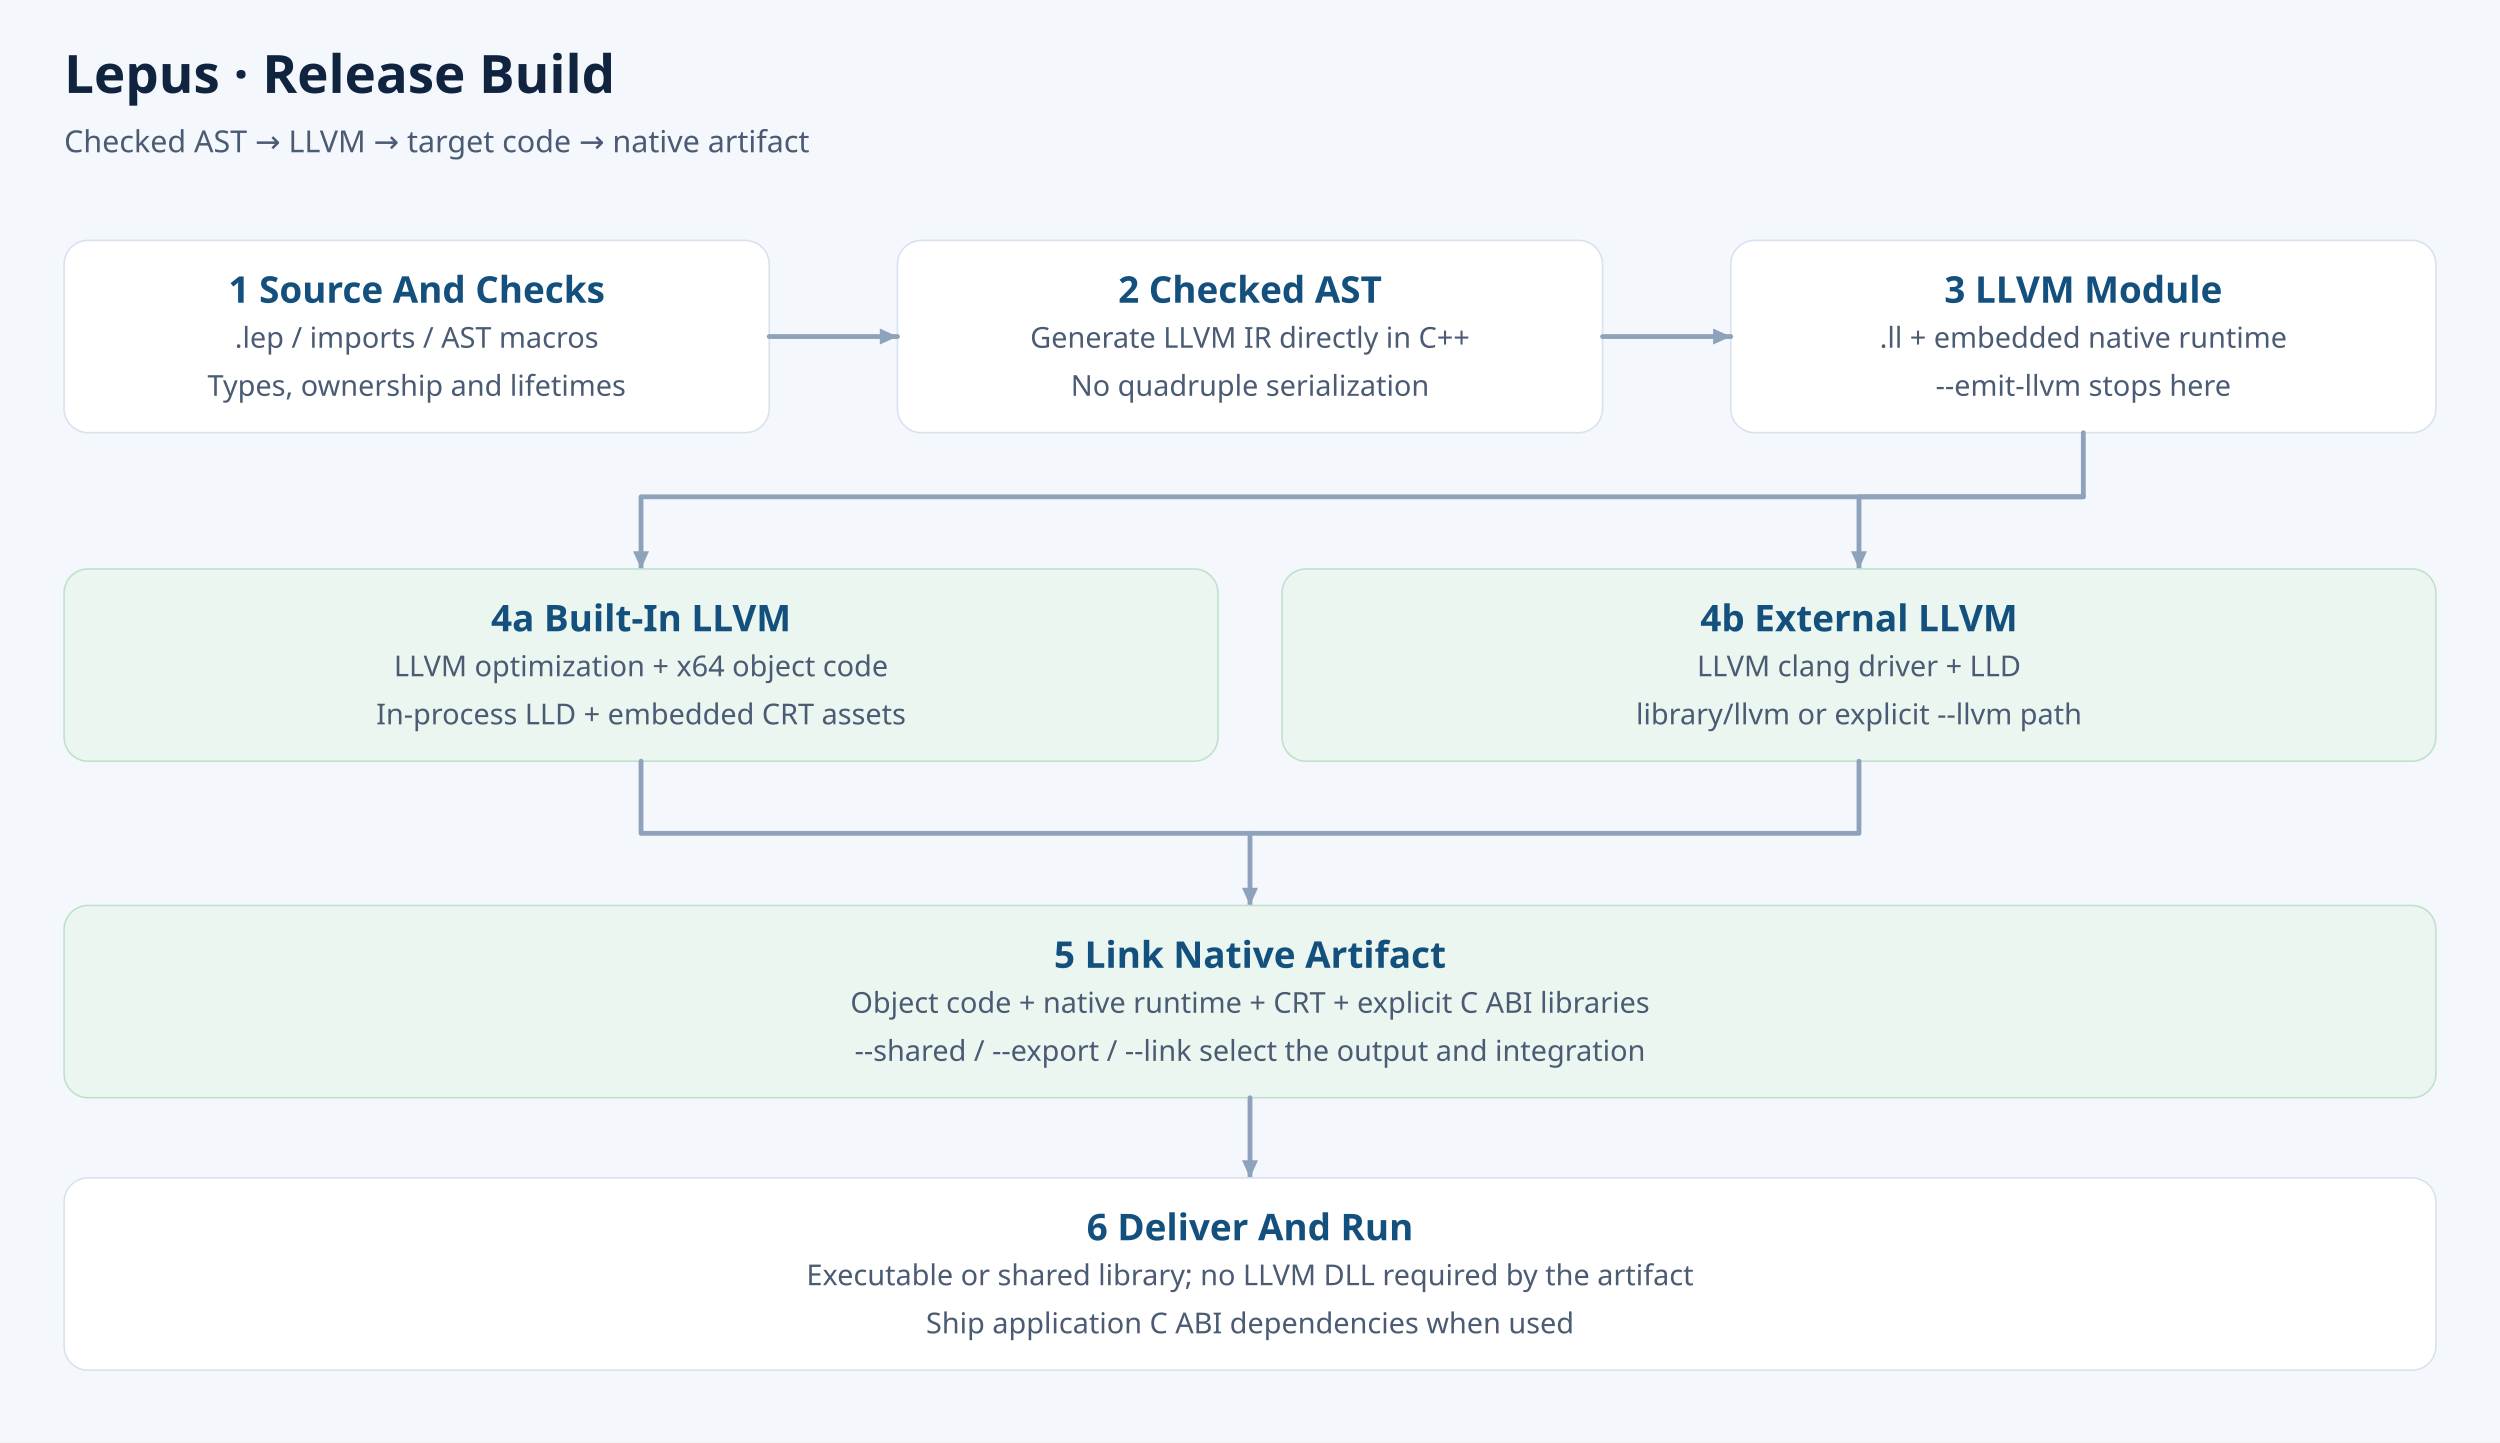
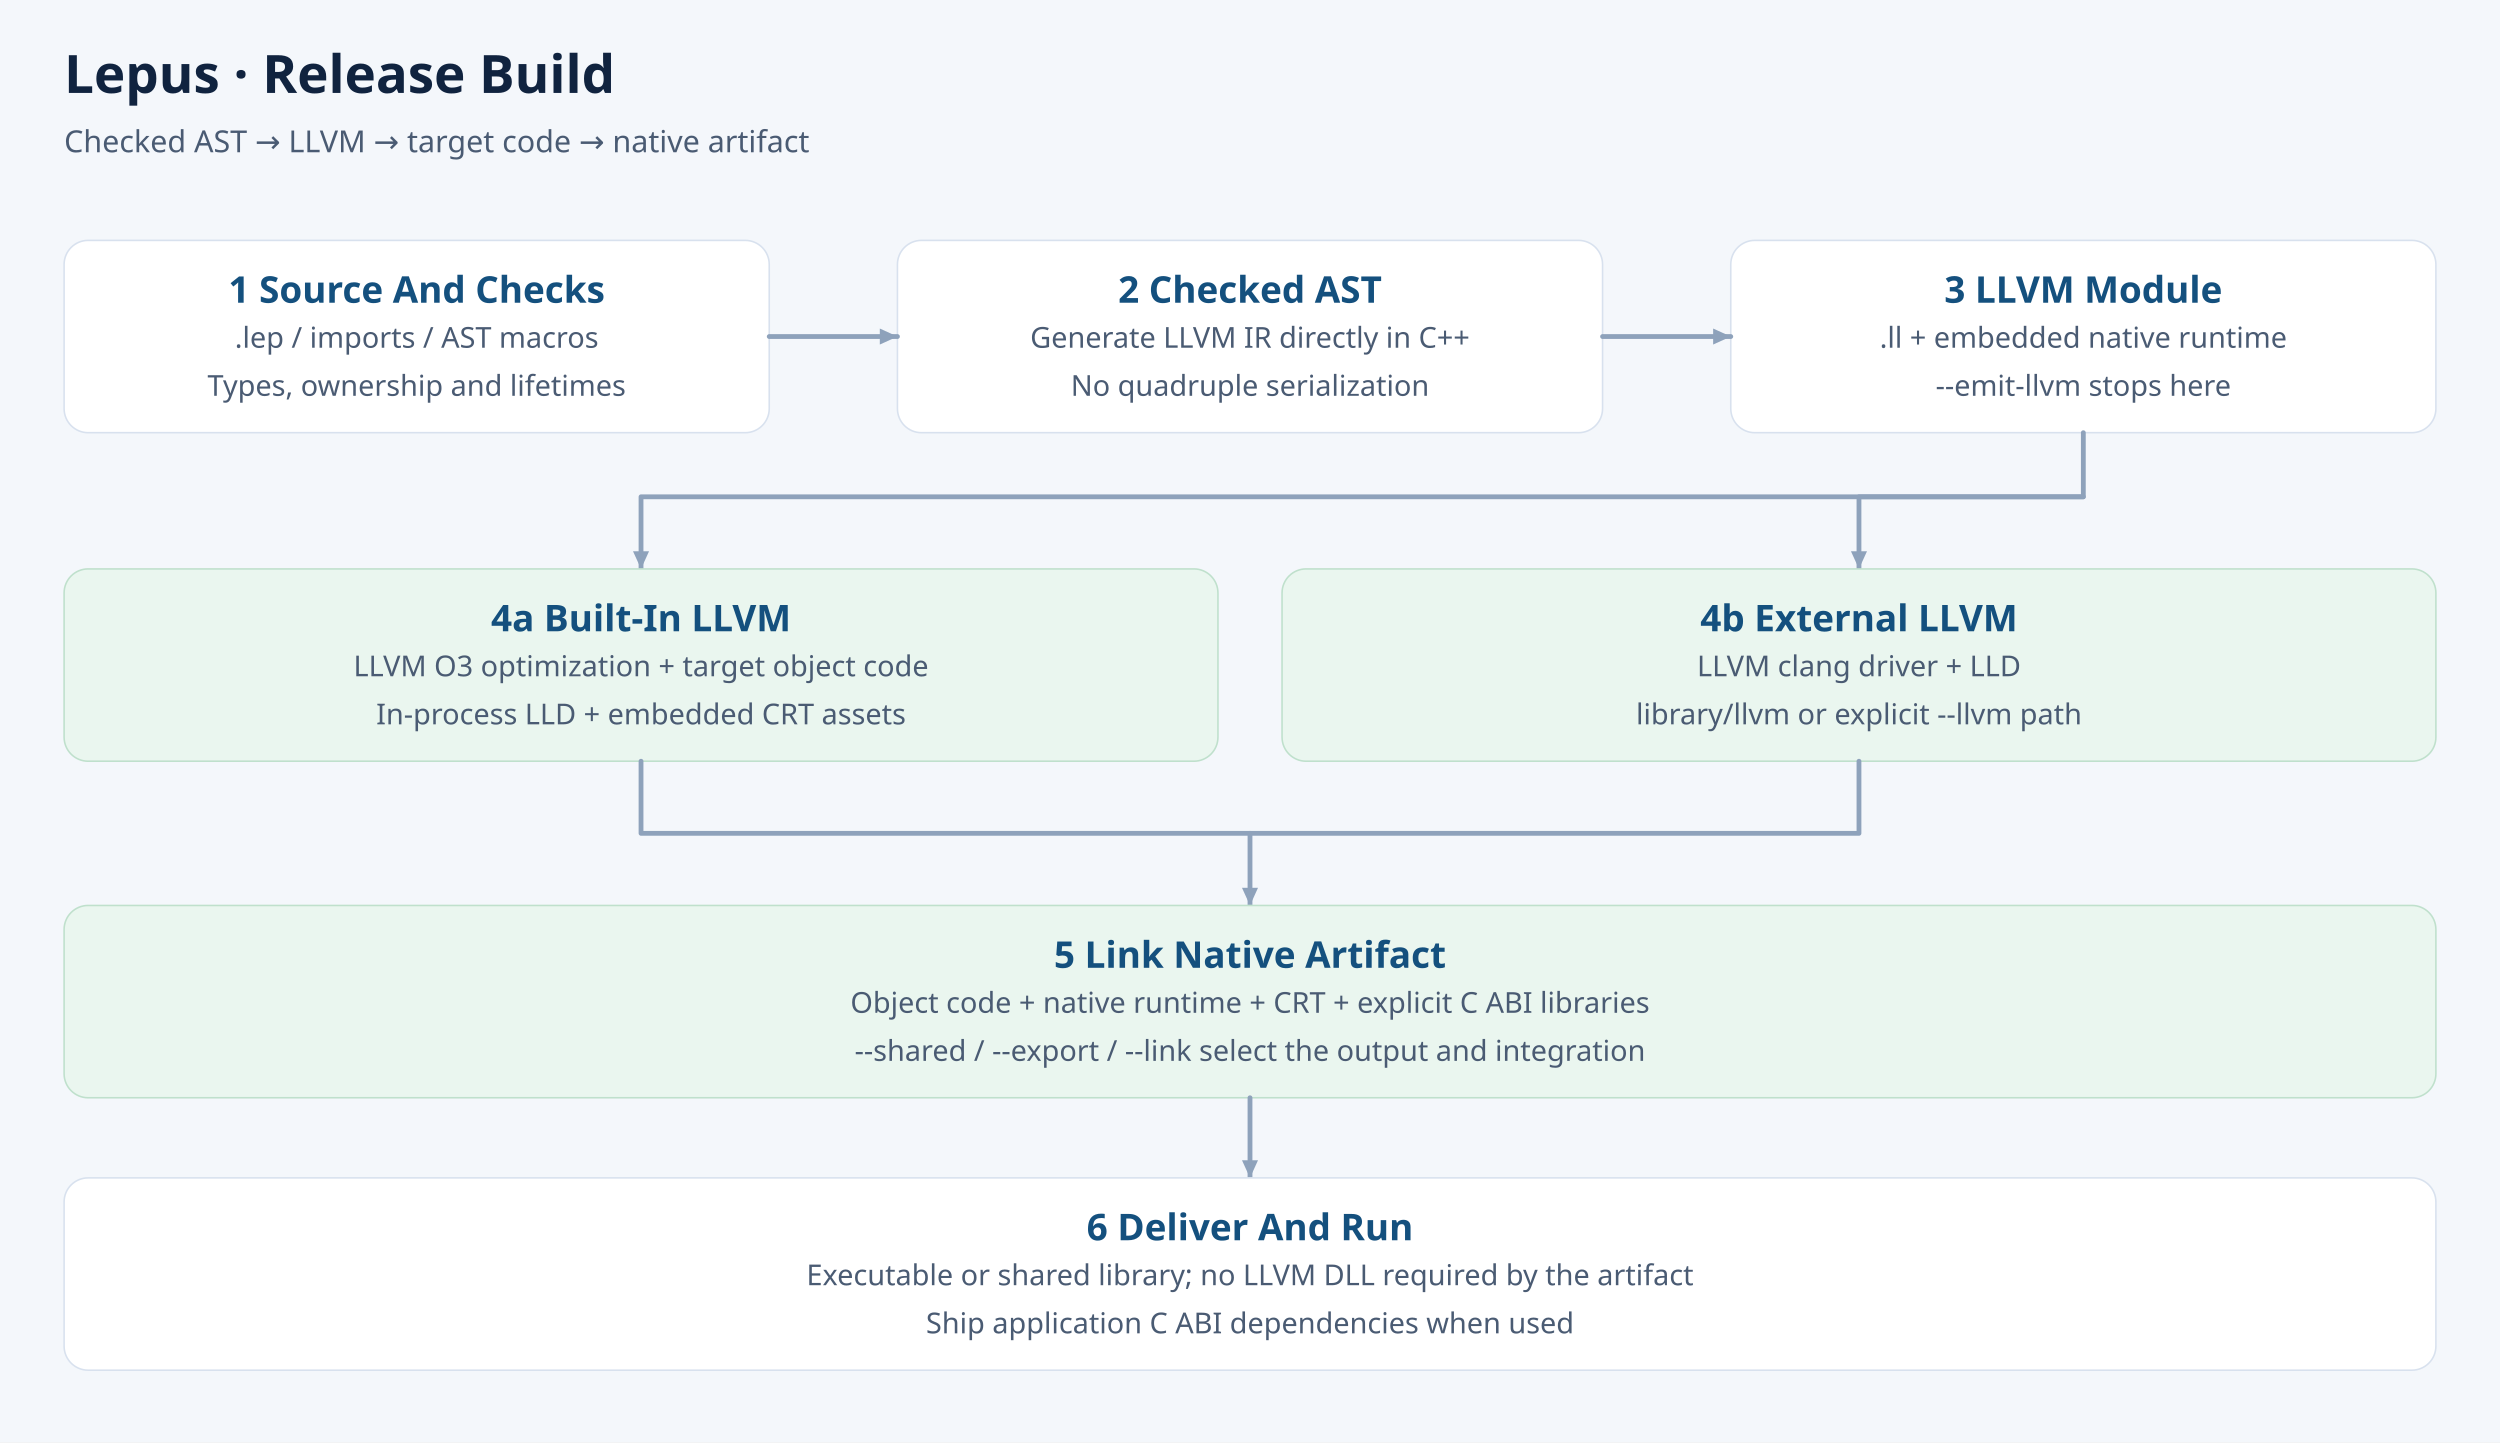
<svg xmlns="http://www.w3.org/2000/svg" width="1560" height="900" viewBox="0 0 1560 900">
  <rect width="1560" height="900" fill="#f4f7fb" />
  <text x="40" y="58" font-family="Microsoft YaHei, Segoe UI, Noto Sans SC, sans-serif" font-size="33" font-weight="700" fill="#10233f">Lepus · Release Build</text>
  <text x="40" y="95" font-family="Microsoft YaHei, Segoe UI, Noto Sans SC, sans-serif" font-size="19" fill="#4a5b73">Checked AST → LLVM → target code → native artifact</text>
  <rect x="40" y="150" width="440" height="120" rx="15" fill="#ffffff" stroke="#d8e1ee" stroke-width="1" />
  <text x="260" y="180" font-family="Microsoft YaHei, Segoe UI, Noto Sans SC, sans-serif" font-size="23" font-weight="700" fill="#14507e" text-anchor="middle" dominant-baseline="central">1  Source And Checks</text>
  <text x="260" y="210" font-family="Microsoft YaHei, Segoe UI, Noto Sans SC, sans-serif" font-size="18" fill="#4a5b73" text-anchor="middle" dominant-baseline="central">.lep / imports / AST macros</text>
  <text x="260" y="240" font-family="Microsoft YaHei, Segoe UI, Noto Sans SC, sans-serif" font-size="18" fill="#4a5b73" text-anchor="middle" dominant-baseline="central">Types, ownership and lifetimes</text>
  <rect x="560" y="150" width="440" height="120" rx="15" fill="#ffffff" stroke="#d8e1ee" stroke-width="1" />
  <text x="780" y="180" font-family="Microsoft YaHei, Segoe UI, Noto Sans SC, sans-serif" font-size="23" font-weight="700" fill="#14507e" text-anchor="middle" dominant-baseline="central">2  Checked AST</text>
  <text x="780" y="210" font-family="Microsoft YaHei, Segoe UI, Noto Sans SC, sans-serif" font-size="18" fill="#4a5b73" text-anchor="middle" dominant-baseline="central">Generate LLVM IR directly in C++</text>
  <text x="780" y="240" font-family="Microsoft YaHei, Segoe UI, Noto Sans SC, sans-serif" font-size="18" fill="#4a5b73" text-anchor="middle" dominant-baseline="central">No quadruple serialization</text>
  <rect x="1080" y="150" width="440" height="120" rx="15" fill="#ffffff" stroke="#d8e1ee" stroke-width="1" />
  <text x="1300" y="180" font-family="Microsoft YaHei, Segoe UI, Noto Sans SC, sans-serif" font-size="23" font-weight="700" fill="#14507e" text-anchor="middle" dominant-baseline="central">3  LLVM Module</text>
  <text x="1300" y="210" font-family="Microsoft YaHei, Segoe UI, Noto Sans SC, sans-serif" font-size="18" fill="#4a5b73" text-anchor="middle" dominant-baseline="central">.ll + embedded native runtime</text>
  <text x="1300" y="240" font-family="Microsoft YaHei, Segoe UI, Noto Sans SC, sans-serif" font-size="18" fill="#4a5b73" text-anchor="middle" dominant-baseline="central">--emit-llvm stops here</text>
  <polyline points="480,210 560,210" fill="none" stroke="#8ea2bb" stroke-width="3" stroke-linecap="round" stroke-linejoin="round" />
  <polygon points="560,210 549,215 549,205" fill="#8ea2bb" />
  <polyline points="1000,210 1080,210" fill="none" stroke="#8ea2bb" stroke-width="3" stroke-linecap="round" stroke-linejoin="round" />
  <polygon points="1080,210 1069,215 1069,205" fill="#8ea2bb" />
  <polyline points="1300,270 1300,310 400,310 400,355" fill="none" stroke="#8ea2bb" stroke-width="3" stroke-linecap="round" stroke-linejoin="round" />
  <polygon points="400,355 395,344 405,344" fill="#8ea2bb" />
  <polyline points="1300,310 1160,310 1160,355" fill="none" stroke="#8ea2bb" stroke-width="3" stroke-linecap="round" stroke-linejoin="round" />
  <polygon points="1160,355 1155,344 1165,344" fill="#8ea2bb" />
  <rect x="40" y="355" width="720" height="120" rx="15" fill="#eaf6ef" stroke="#bfe0cc" stroke-width="1" />
  <text x="400" y="385" font-family="Microsoft YaHei, Segoe UI, Noto Sans SC, sans-serif" font-size="23" font-weight="700" fill="#14507e" text-anchor="middle" dominant-baseline="central">4a  Built-In LLVM</text>
-   <text x="400" y="415" font-family="Microsoft YaHei, Segoe UI, Noto Sans SC, sans-serif" font-size="18" fill="#4a5b73" text-anchor="middle" dominant-baseline="central">LLVM optimization + x64 object code</text>
+   <text x="400" y="415" font-family="Microsoft YaHei, Segoe UI, Noto Sans SC, sans-serif" font-size="18" fill="#4a5b73" text-anchor="middle" dominant-baseline="central">LLVM O3 optimization + target object code</text>
  <text x="400" y="445" font-family="Microsoft YaHei, Segoe UI, Noto Sans SC, sans-serif" font-size="18" fill="#4a5b73" text-anchor="middle" dominant-baseline="central">In-process LLD + embedded CRT assets</text>
  <rect x="800" y="355" width="720" height="120" rx="15" fill="#eaf6ef" stroke="#bfe0cc" stroke-width="1" />
  <text x="1160" y="385" font-family="Microsoft YaHei, Segoe UI, Noto Sans SC, sans-serif" font-size="23" font-weight="700" fill="#14507e" text-anchor="middle" dominant-baseline="central">4b  External LLVM</text>
  <text x="1160" y="415" font-family="Microsoft YaHei, Segoe UI, Noto Sans SC, sans-serif" font-size="18" fill="#4a5b73" text-anchor="middle" dominant-baseline="central">LLVM clang driver + LLD</text>
  <text x="1160" y="445" font-family="Microsoft YaHei, Segoe UI, Noto Sans SC, sans-serif" font-size="18" fill="#4a5b73" text-anchor="middle" dominant-baseline="central">library/llvm or explicit --llvm path</text>
  <polyline points="400,475 400,520 1160,520 1160,475" fill="none" stroke="#8ea2bb" stroke-width="3" stroke-linecap="round" stroke-linejoin="round" />
  <polyline points="780,520 780,565" fill="none" stroke="#8ea2bb" stroke-width="3" stroke-linecap="round" stroke-linejoin="round" />
  <polygon points="780,565 775,554 785,554" fill="#8ea2bb" />
  <rect x="40" y="565" width="1480" height="120" rx="15" fill="#eaf6ef" stroke="#bfe0cc" stroke-width="1" />
  <text x="780" y="595" font-family="Microsoft YaHei, Segoe UI, Noto Sans SC, sans-serif" font-size="23" font-weight="700" fill="#14507e" text-anchor="middle" dominant-baseline="central">5  Link Native Artifact</text>
  <text x="780" y="625" font-family="Microsoft YaHei, Segoe UI, Noto Sans SC, sans-serif" font-size="18" fill="#4a5b73" text-anchor="middle" dominant-baseline="central">Object code + native runtime + CRT + explicit C ABI libraries</text>
  <text x="780" y="655" font-family="Microsoft YaHei, Segoe UI, Noto Sans SC, sans-serif" font-size="18" fill="#4a5b73" text-anchor="middle" dominant-baseline="central">--shared / --export / --link select the output and integration</text>
  <polyline points="780,685 780,735" fill="none" stroke="#8ea2bb" stroke-width="3" stroke-linecap="round" stroke-linejoin="round" />
  <polygon points="780,735 775,724 785,724" fill="#8ea2bb" />
  <rect x="40" y="735" width="1480" height="120" rx="15" fill="#ffffff" stroke="#d8e1ee" stroke-width="1" />
  <text x="780" y="765" font-family="Microsoft YaHei, Segoe UI, Noto Sans SC, sans-serif" font-size="23" font-weight="700" fill="#14507e" text-anchor="middle" dominant-baseline="central">6  Deliver And Run</text>
  <text x="780" y="795" font-family="Microsoft YaHei, Segoe UI, Noto Sans SC, sans-serif" font-size="18" fill="#4a5b73" text-anchor="middle" dominant-baseline="central">Executable or shared library; no LLVM DLL required by the artifact</text>
  <text x="780" y="825" font-family="Microsoft YaHei, Segoe UI, Noto Sans SC, sans-serif" font-size="18" fill="#4a5b73" text-anchor="middle" dominant-baseline="central">Ship application C ABI dependencies when used</text>
</svg>
